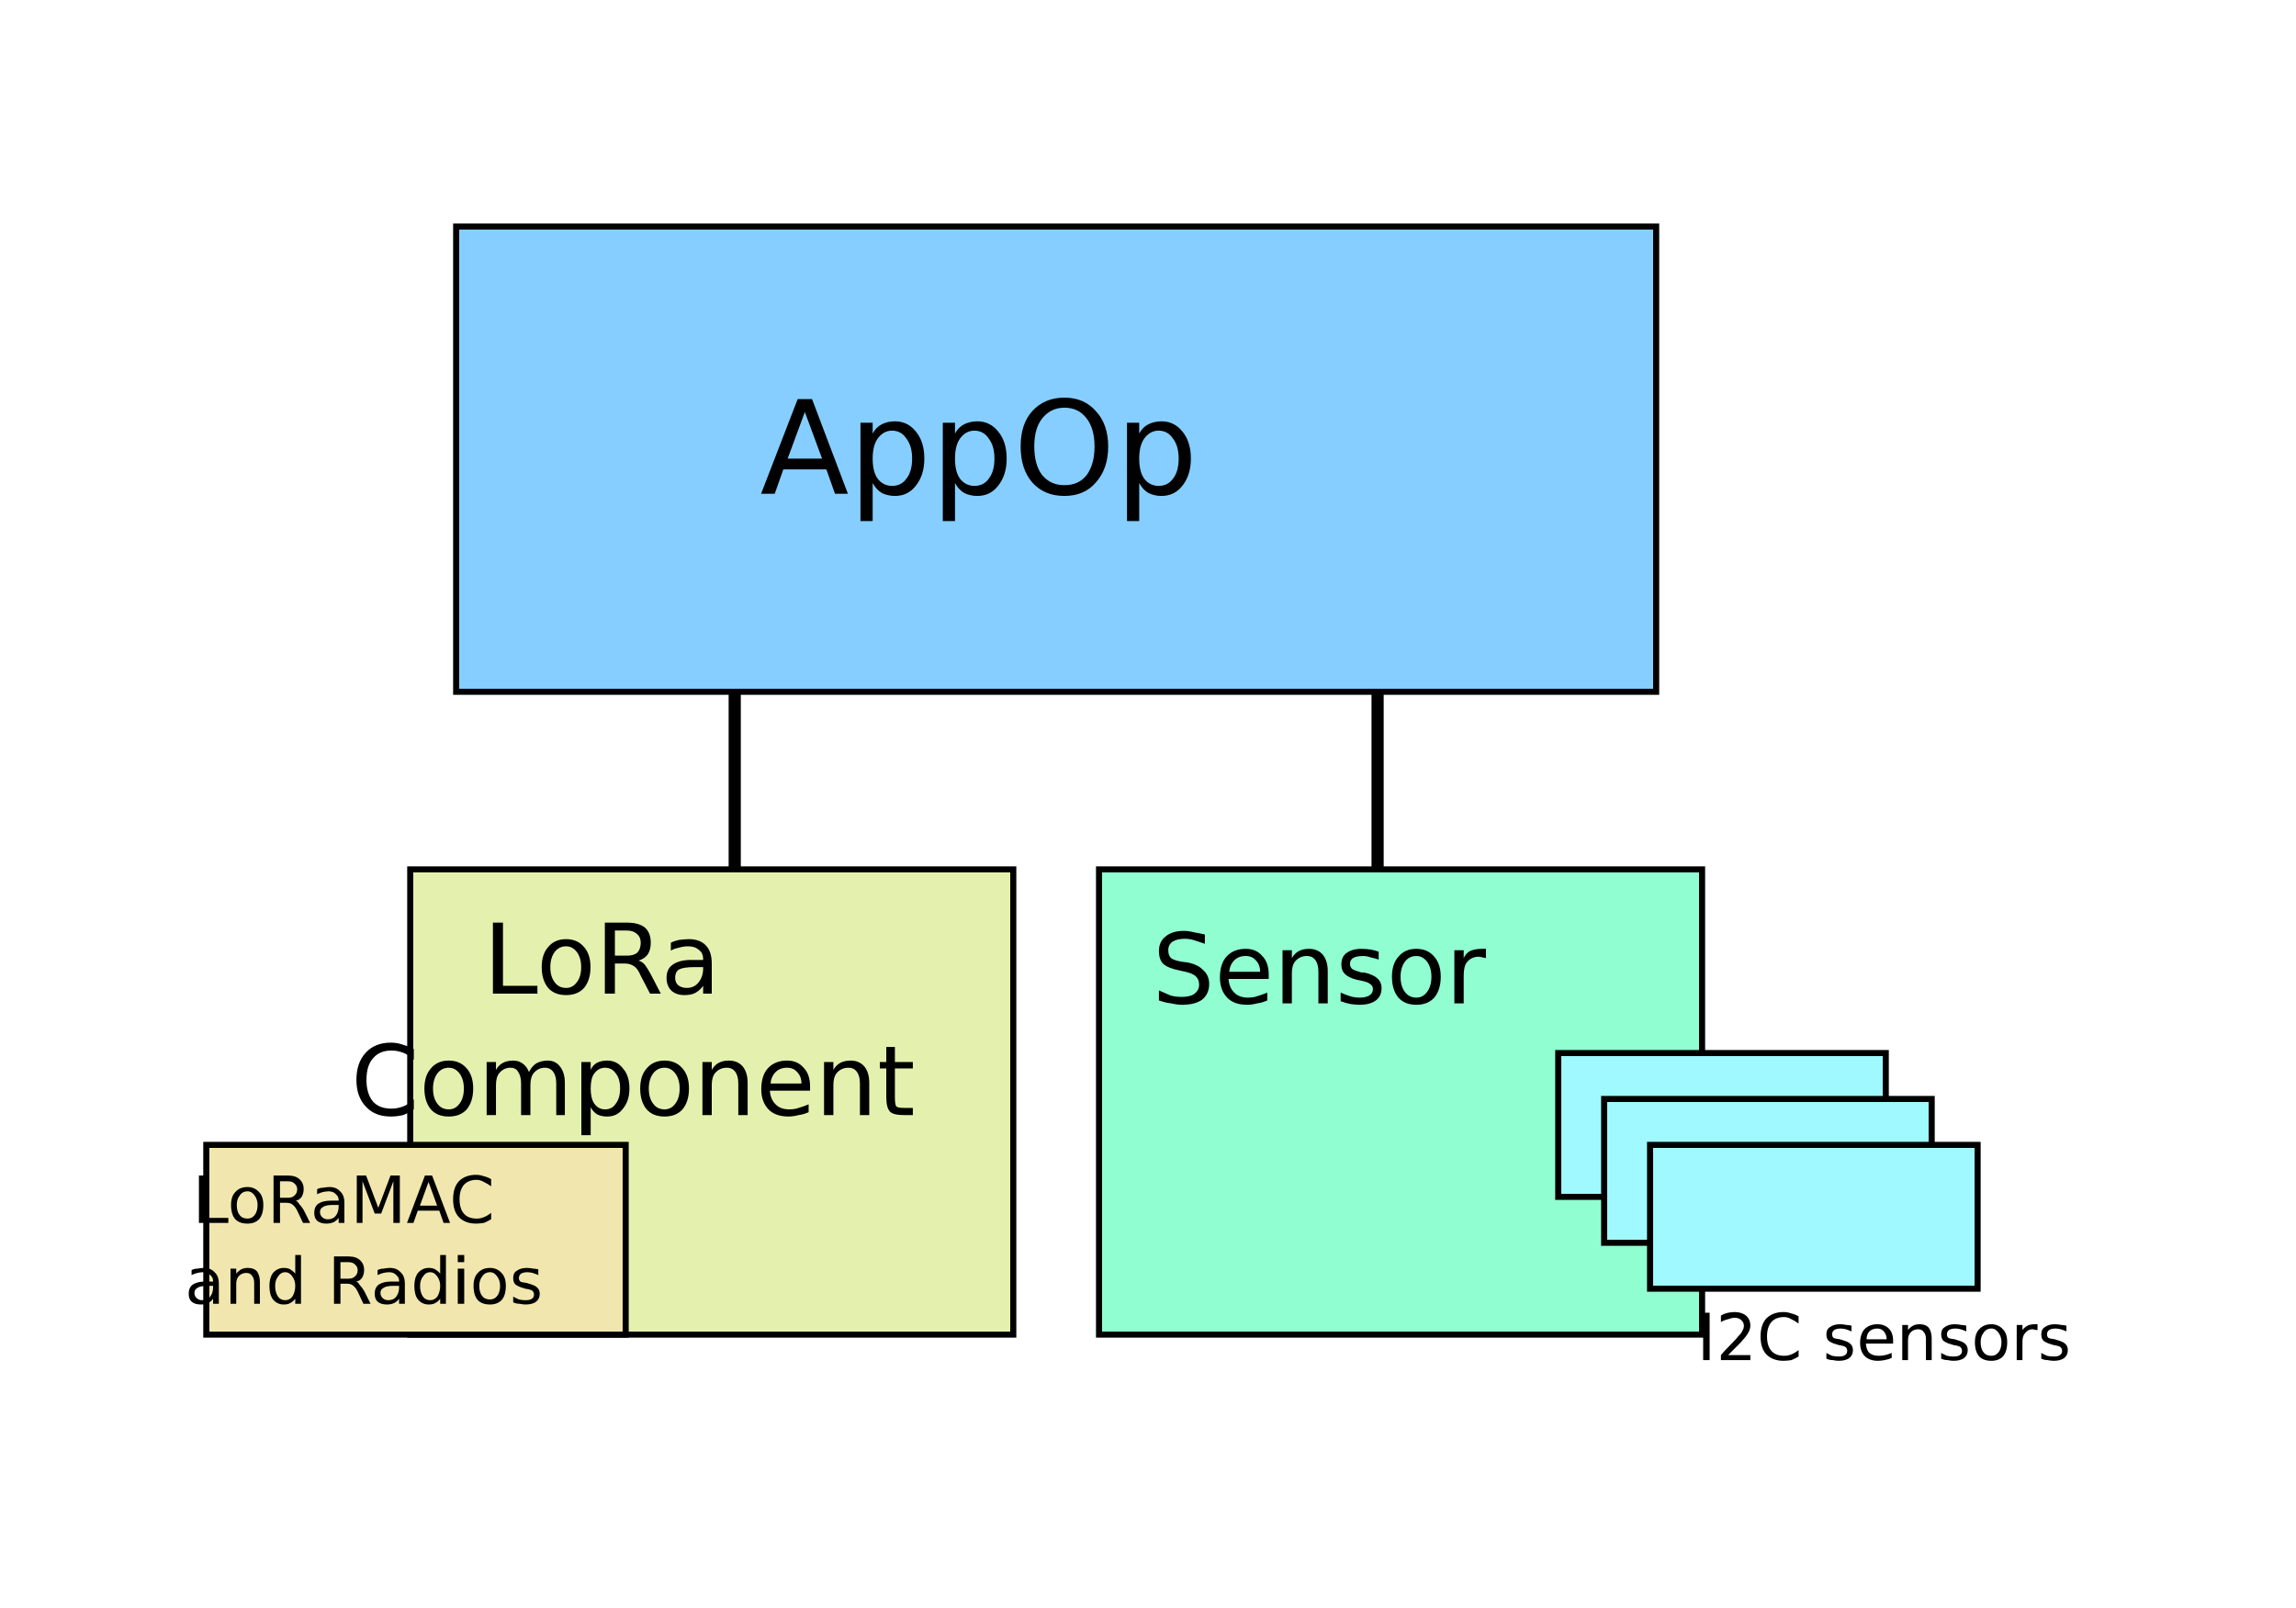
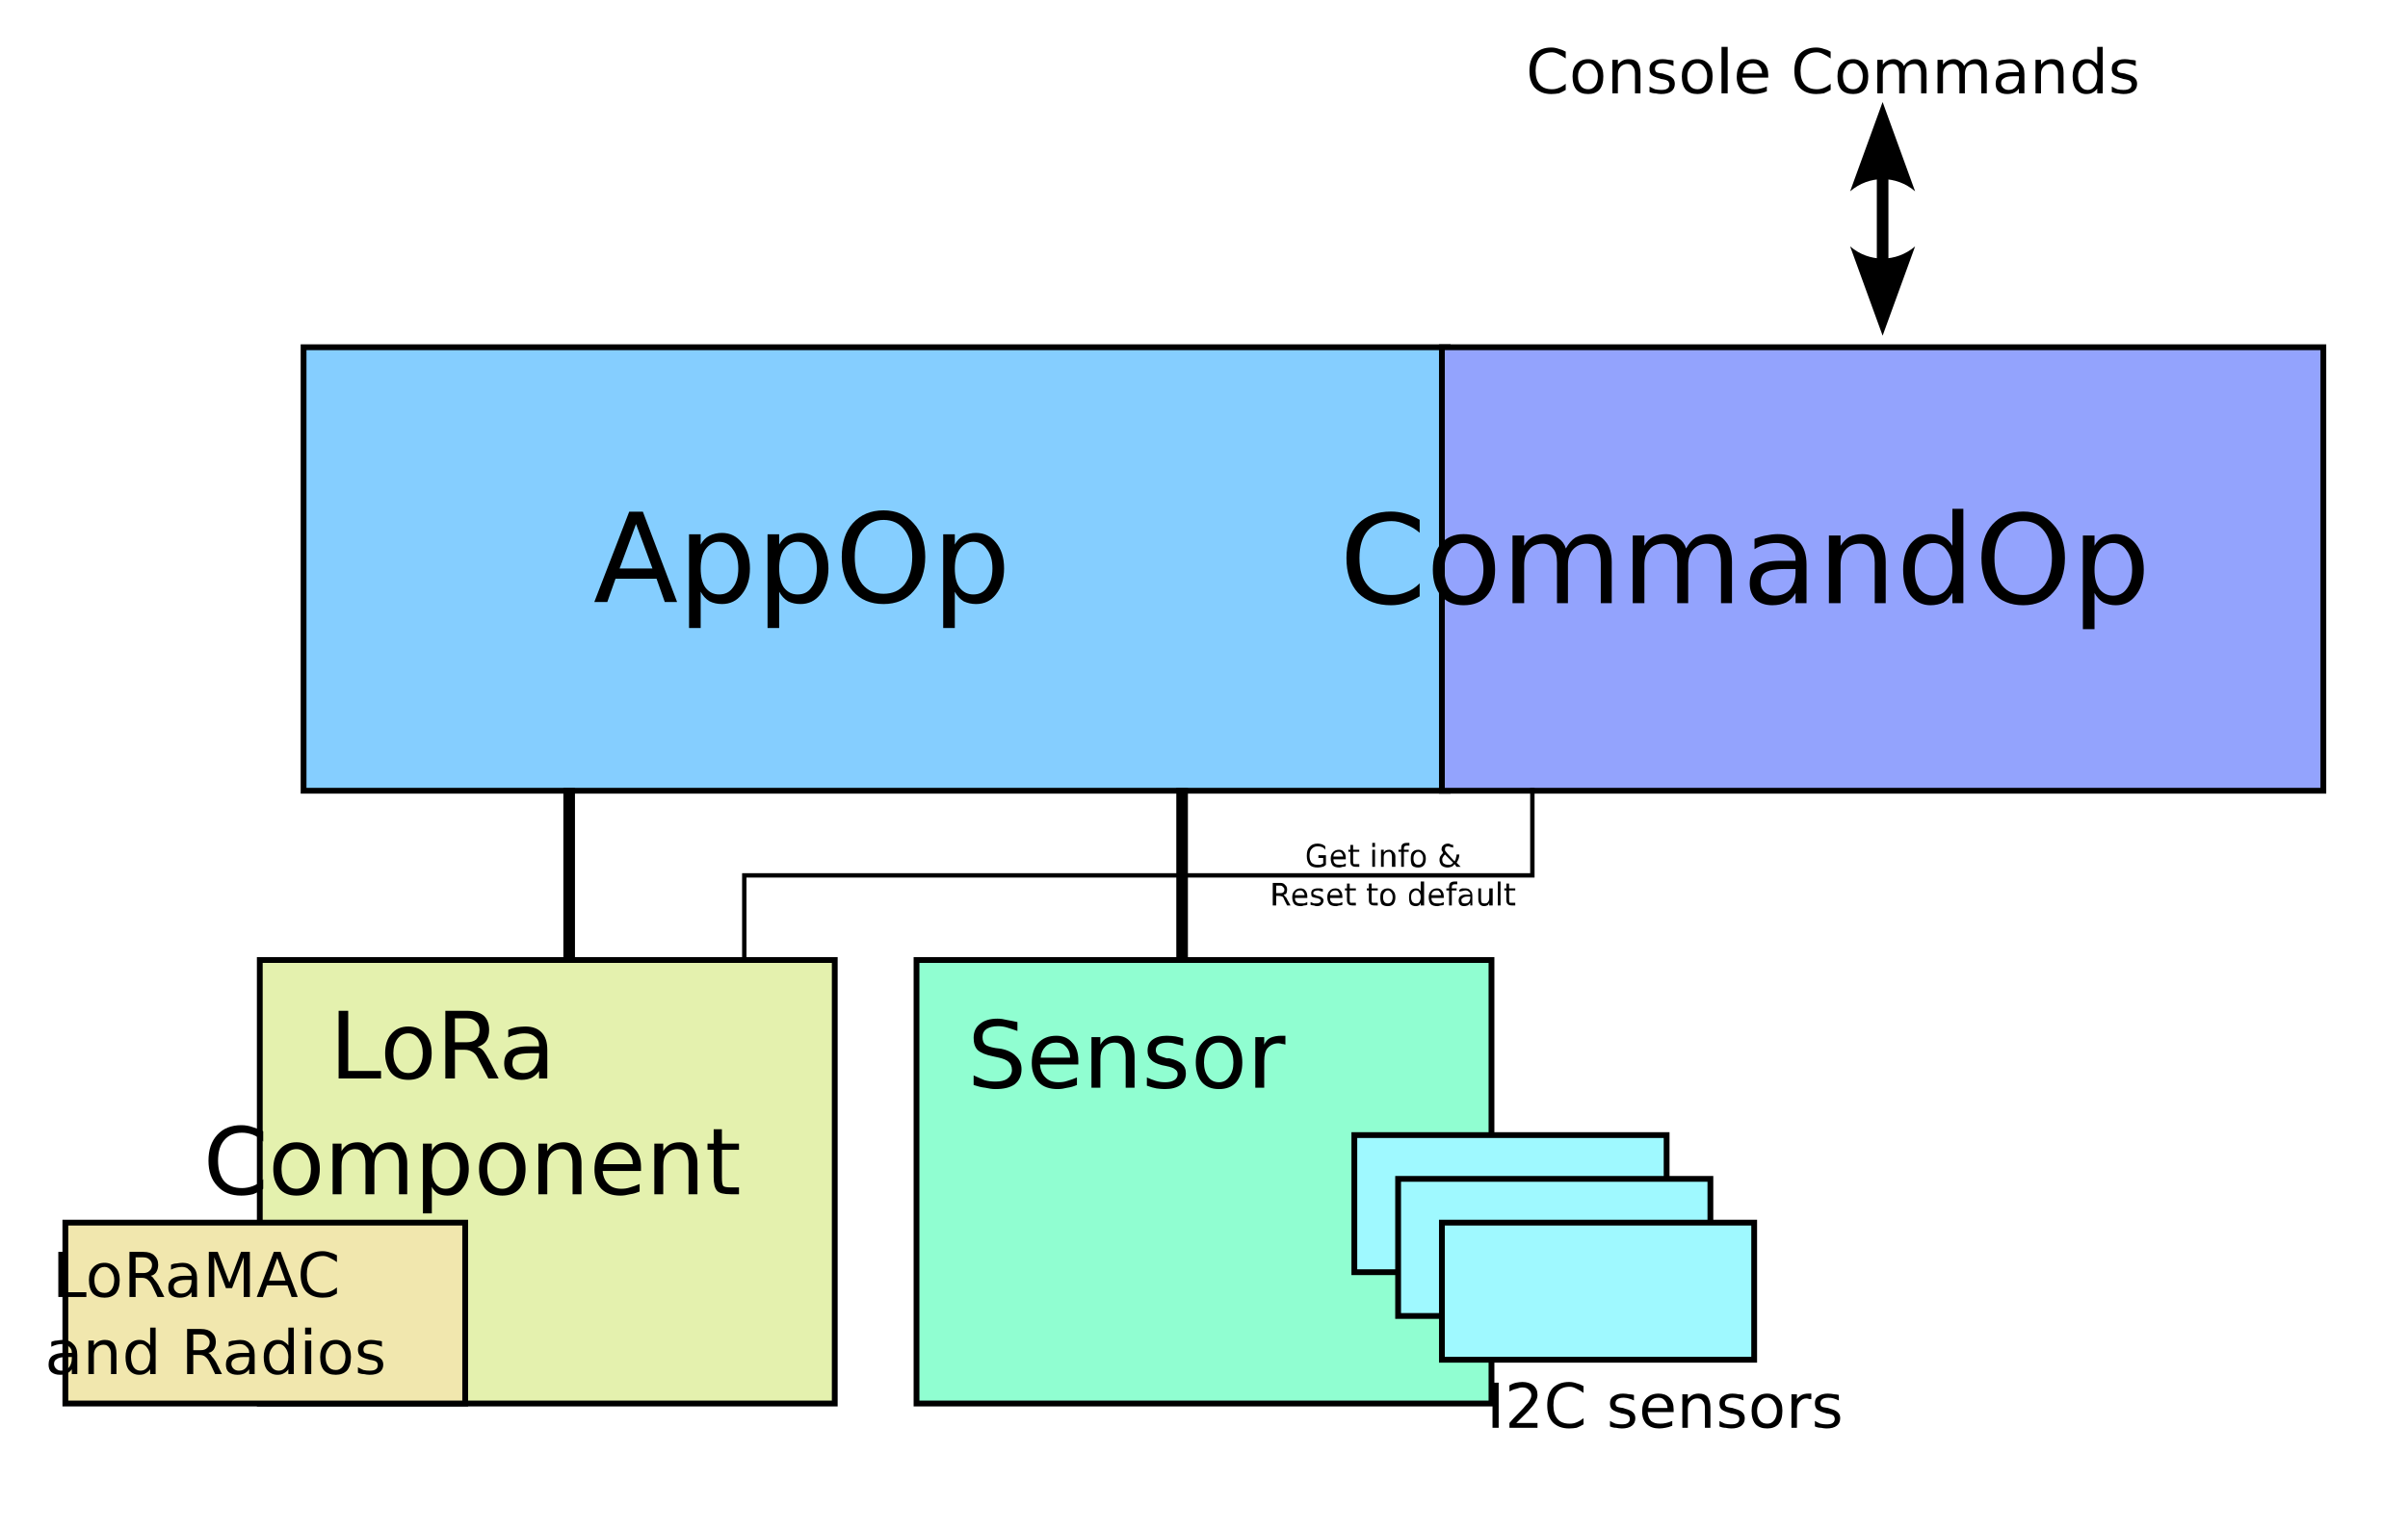
- <svg xmlns="http://www.w3.org/2000/svg" width="50mm" height="35mm" viewBox="0 0 50 35" version="1.1" id="svg1">
-   <defs id="defs1" />
+ <svg xmlns="http://www.w3.org/2000/svg" width="55mm" height="35mm" viewBox="0 0 55 35" version="1.1" id="svg1">
+   <defs id="defs1">
+     <marker style="overflow:visible" id="ConcaveTriangle" refX="0" refY="0" orient="auto-start-reverse" markerWidth="1" markerHeight="1" viewBox="0 0 1 1" preserveAspectRatio="xMidYMid">
+       <path transform="scale(0.7)" d="M -2,-4 9,0 -2,4 c 2,-2.33 2,-5.66 0,-8 z" style="fill:context-stroke;fill-rule:evenodd;stroke:none" id="path7" />
+     </marker>
+   </defs>
  <g id="layer1">
-     <rect style="fill:#85ceff;stroke:#000000;stroke-width:0.265;stroke-linecap:round;stroke-opacity:1;paint-order:stroke markers fill;fill-opacity:1" id="rect1" width="26" height="10" x="10" y="5" />
-     <rect style="fill:#90fed1;stroke:#000000;stroke-width:0.265;stroke-linecap:round;stroke-opacity:1;paint-order:stroke markers fill;fill-opacity:1" id="rect1-3" width="13" height="10" x="24" y="19" />
-     <rect style="fill:#e4f1ae;stroke:#000000;stroke-width:0.265;stroke-linecap:round;stroke-opacity:1;paint-order:stroke markers fill;fill-opacity:1" id="rect1-3-1" width="13" height="10" x="9" y="19" />
-     <text xml:space="preserve" style="font-style:normal;font-variant:normal;font-weight:normal;font-stretch:normal;font-size:2.822px;line-height:1.25;font-family:'DejaVu Sans';-inkscape-font-specification:'DejaVu Sans, Normal';font-variant-ligatures:normal;font-variant-caps:normal;font-variant-numeric:normal;font-variant-east-asian:normal;fill:#000000;fill-opacity:1;stroke:none;stroke-width:0.265" x="23.566" y="10.754" id="text1">
-       <tspan id="tspan1" style="font-style:normal;font-variant:normal;font-weight:normal;font-stretch:normal;font-size:2.822px;font-family:'DejaVu Sans';-inkscape-font-specification:'DejaVu Sans, Normal';font-variant-ligatures:normal;font-variant-caps:normal;font-variant-numeric:normal;font-variant-east-asian:normal;text-align:center;text-anchor:middle;stroke-width:0.265" x="23.566" y="10.754">AppOp</tspan>
+     <rect style="fill:#85ceff;fill-opacity:1;stroke:#000000;stroke-width:0.265;stroke-linecap:round;stroke-opacity:1;paint-order:stroke markers fill" id="rect1" width="26" height="10" x="7" y="8" />
+     <g id="g1" transform="translate(-2,3)">
+       <rect style="fill:#93a3fd;fill-opacity:1;stroke:#000000;stroke-width:0.265;stroke-linecap:round;stroke-opacity:1;paint-order:stroke markers fill" id="rect1-5" width="20" height="10" x="35" y="5" />
+       <text xml:space="preserve" style="font-style:normal;font-variant:normal;font-weight:normal;font-stretch:normal;font-size:2.822px;line-height:1.25;font-family:'DejaVu Sans';-inkscape-font-specification:'DejaVu Sans, Normal';font-variant-ligatures:normal;font-variant-caps:normal;font-variant-numeric:normal;font-variant-east-asian:normal;fill:#000000;fill-opacity:1;stroke:none;stroke-width:0.265" x="44.998" y="10.779" id="text1-2">
+         <tspan id="tspan1-9" style="font-style:normal;font-variant:normal;font-weight:normal;font-stretch:normal;font-size:2.822px;font-family:'DejaVu Sans';-inkscape-font-specification:'DejaVu Sans, Normal';font-variant-ligatures:normal;font-variant-caps:normal;font-variant-numeric:normal;font-variant-east-asian:normal;text-align:center;text-anchor:middle;stroke-width:0.265" x="44.998" y="10.779">CommandOp</tspan>
+       </text>
+     </g>
+     <rect style="fill:#90fed1;fill-opacity:1;stroke:#000000;stroke-width:0.265;stroke-linecap:round;stroke-opacity:1;paint-order:stroke markers fill" id="rect1-3" width="13" height="10" x="21" y="22" />
+     <rect style="fill:#e4f1ae;fill-opacity:1;stroke:#000000;stroke-width:0.265;stroke-linecap:round;stroke-opacity:1;paint-order:stroke markers fill" id="rect1-3-1" width="13" height="10" x="6" y="22" />
+     <text xml:space="preserve" style="font-style:normal;font-variant:normal;font-weight:normal;font-stretch:normal;font-size:2.822px;line-height:1.25;font-family:'DejaVu Sans';-inkscape-font-specification:'DejaVu Sans, Normal';font-variant-ligatures:normal;font-variant-caps:normal;font-variant-numeric:normal;font-variant-east-asian:normal;fill:#000000;fill-opacity:1;stroke:none;stroke-width:0.265" x="20.566" y="13.754" id="text1">
+       <tspan id="tspan1" style="font-style:normal;font-variant:normal;font-weight:normal;font-stretch:normal;font-size:2.822px;font-family:'DejaVu Sans';-inkscape-font-specification:'DejaVu Sans, Normal';font-variant-ligatures:normal;font-variant-caps:normal;font-variant-numeric:normal;font-variant-east-asian:normal;text-align:center;text-anchor:middle;stroke-width:0.265" x="20.566" y="13.754">AppOp</tspan>
    </text>
-     <text xml:space="preserve" style="font-style:normal;font-variant:normal;font-weight:normal;font-stretch:normal;font-size:2.117px;line-height:1.25;font-family:'DejaVu Sans';-inkscape-font-specification:'DejaVu Sans, Normal';font-variant-ligatures:normal;font-variant-caps:normal;font-variant-numeric:normal;font-variant-east-asian:normal;fill:#000000;fill-opacity:1;stroke:none;stroke-width:0.265" x="15.466" y="21.641" id="text1-7">
-       <tspan id="tspan1-6" style="font-style:normal;font-variant:normal;font-weight:normal;font-stretch:normal;font-size:2.117px;font-family:'DejaVu Sans';-inkscape-font-specification:'DejaVu Sans, Normal';font-variant-ligatures:normal;font-variant-caps:normal;font-variant-numeric:normal;font-variant-east-asian:normal;text-align:center;text-anchor:middle;stroke-width:0.265" x="15.466" y="21.641">LoRa</tspan>
-       <tspan style="font-style:normal;font-variant:normal;font-weight:normal;font-stretch:normal;font-size:2.117px;font-family:'DejaVu Sans';-inkscape-font-specification:'DejaVu Sans, Normal';font-variant-ligatures:normal;font-variant-caps:normal;font-variant-numeric:normal;font-variant-east-asian:normal;text-align:center;text-anchor:middle;stroke-width:0.265" x="15.466" y="24.287" id="tspan2">Component</tspan>
+     <text xml:space="preserve" style="font-style:normal;font-variant:normal;font-weight:normal;font-stretch:normal;font-size:2.117px;line-height:1.25;font-family:'DejaVu Sans';-inkscape-font-specification:'DejaVu Sans, Normal';font-variant-ligatures:normal;font-variant-caps:normal;font-variant-numeric:normal;font-variant-east-asian:normal;fill:#000000;fill-opacity:1;stroke:none;stroke-width:0.265" x="12.466" y="24.641" id="text1-7">
+       <tspan id="tspan1-6" style="font-style:normal;font-variant:normal;font-weight:normal;font-stretch:normal;font-size:2.117px;font-family:'DejaVu Sans';-inkscape-font-specification:'DejaVu Sans, Normal';font-variant-ligatures:normal;font-variant-caps:normal;font-variant-numeric:normal;font-variant-east-asian:normal;text-align:center;text-anchor:middle;stroke-width:0.265" x="12.466" y="24.641">LoRa</tspan>
+       <tspan style="font-style:normal;font-variant:normal;font-weight:normal;font-stretch:normal;font-size:2.117px;font-family:'DejaVu Sans';-inkscape-font-specification:'DejaVu Sans, Normal';font-variant-ligatures:normal;font-variant-caps:normal;font-variant-numeric:normal;font-variant-east-asian:normal;text-align:center;text-anchor:middle;stroke-width:0.265" x="12.466" y="27.287" id="tspan2">Component</tspan>
    </text>
-     <text xml:space="preserve" style="font-style:normal;font-variant:normal;font-weight:normal;font-stretch:normal;font-size:2.117px;line-height:1.25;font-family:'DejaVu Sans';-inkscape-font-specification:'DejaVu Sans, Normal';font-variant-ligatures:normal;font-variant-caps:normal;font-variant-numeric:normal;font-variant-east-asian:normal;fill:#000000;fill-opacity:1;stroke:none;stroke-width:0.265" x="30.407" y="21.852" id="text1-6">
-       <tspan id="tspan1-3" style="font-style:normal;font-variant:normal;font-weight:normal;font-stretch:normal;font-size:2.117px;font-family:'DejaVu Sans';-inkscape-font-specification:'DejaVu Sans, Normal';font-variant-ligatures:normal;font-variant-caps:normal;font-variant-numeric:normal;font-variant-east-asian:normal;text-align:center;text-anchor:middle;stroke-width:0.265" x="30.407" y="21.852">Sensor</tspan>
+     <text xml:space="preserve" style="font-style:normal;font-variant:normal;font-weight:normal;font-stretch:normal;font-size:2.117px;line-height:1.25;font-family:'DejaVu Sans';-inkscape-font-specification:'DejaVu Sans, Normal';font-variant-ligatures:normal;font-variant-caps:normal;font-variant-numeric:normal;font-variant-east-asian:normal;fill:#000000;fill-opacity:1;stroke:none;stroke-width:0.265" x="27.407" y="24.852" id="text1-6">
+       <tspan id="tspan1-3" style="font-style:normal;font-variant:normal;font-weight:normal;font-stretch:normal;font-size:2.117px;font-family:'DejaVu Sans';-inkscape-font-specification:'DejaVu Sans, Normal';font-variant-ligatures:normal;font-variant-caps:normal;font-variant-numeric:normal;font-variant-east-asian:normal;text-align:center;text-anchor:middle;stroke-width:0.265" x="27.407" y="24.852">Sensor</tspan>
    </text>
-     <rect style="fill:#9ff9ff;stroke:#000000;stroke-width:0.265;stroke-linecap:round;stroke-opacity:1;paint-order:stroke markers fill;fill-opacity:1" id="rect1-3-7" width="7" height="3" x="34" y="23" />
-     <rect style="fill:#9ff9ff;stroke:#000000;stroke-width:0.265;stroke-linecap:round;stroke-opacity:1;paint-order:stroke markers fill;fill-opacity:1" id="rect1-3-7-8" width="7" height="3" x="35" y="24" />
-     <rect style="fill:#9ff9ff;stroke:#000000;stroke-width:0.265;stroke-linecap:round;stroke-opacity:1;paint-order:stroke markers fill;fill-opacity:1" id="rect1-3-7-4" width="7" height="3" x="36" y="25" />
-     <rect style="fill:#f1e7ae;stroke:#000000;stroke-width:0.265;stroke-linecap:round;stroke-opacity:1;paint-order:stroke markers fill;fill-opacity:1" id="rect1-3-7-4-9" width="9" height="4" x="4.559" y="25" />
-     <text xml:space="preserve" style="font-style:normal;font-variant:normal;font-weight:normal;font-stretch:normal;font-size:1.411px;line-height:1.25;font-family:'DejaVu Sans';-inkscape-font-specification:'DejaVu Sans, Normal';font-variant-ligatures:normal;font-variant-caps:normal;font-variant-numeric:normal;font-variant-east-asian:normal;fill:#000000;fill-opacity:1;stroke:none;stroke-width:0.265" x="42.148" y="29.623" id="text1-6-4">
-       <tspan id="tspan1-3-4" style="font-style:normal;font-variant:normal;font-weight:normal;font-stretch:normal;font-size:1.411px;font-family:'DejaVu Sans';-inkscape-font-specification:'DejaVu Sans, Normal';font-variant-ligatures:normal;font-variant-caps:normal;font-variant-numeric:normal;font-variant-east-asian:normal;text-align:center;text-anchor:middle;stroke-width:0.265" x="42.148" y="29.623">I2C sensors</tspan>
+     <rect style="fill:#9ff9ff;fill-opacity:1;stroke:#000000;stroke-width:0.265;stroke-linecap:round;stroke-opacity:1;paint-order:stroke markers fill" id="rect1-3-7" width="7" height="3" x="31" y="26" />
+     <rect style="fill:#9ff9ff;fill-opacity:1;stroke:#000000;stroke-width:0.265;stroke-linecap:round;stroke-opacity:1;paint-order:stroke markers fill" id="rect1-3-7-8" width="7" height="3" x="32" y="27" />
+     <rect style="fill:#9ff9ff;fill-opacity:1;stroke:#000000;stroke-width:0.265;stroke-linecap:round;stroke-opacity:1;paint-order:stroke markers fill" id="rect1-3-7-4" width="7" height="3" x="33" y="28" />
+     <rect style="fill:#f1e7ae;fill-opacity:1;stroke:#000000;stroke-width:0.265;stroke-linecap:round;stroke-opacity:1;paint-order:stroke markers fill" id="rect1-3-7-4-9" width="9" height="4" x="1.559" y="28" />
+     <text xml:space="preserve" style="font-style:normal;font-variant:normal;font-weight:normal;font-stretch:normal;font-size:1.411px;line-height:1.25;font-family:'DejaVu Sans';-inkscape-font-specification:'DejaVu Sans, Normal';font-variant-ligatures:normal;font-variant-caps:normal;font-variant-numeric:normal;font-variant-east-asian:normal;fill:#000000;fill-opacity:1;stroke:none;stroke-width:0.265" x="39.148" y="32.623" id="text1-6-4">
+       <tspan id="tspan1-3-4" style="font-style:normal;font-variant:normal;font-weight:normal;font-stretch:normal;font-size:1.411px;font-family:'DejaVu Sans';-inkscape-font-specification:'DejaVu Sans, Normal';font-variant-ligatures:normal;font-variant-caps:normal;font-variant-numeric:normal;font-variant-east-asian:normal;text-align:center;text-anchor:middle;stroke-width:0.265" x="39.148" y="32.623">I2C sensors</tspan>
    </text>
-     <text xml:space="preserve" style="font-style:normal;font-variant:normal;font-weight:normal;font-stretch:normal;font-size:1.411px;line-height:1.25;font-family:'DejaVu Sans';-inkscape-font-specification:'DejaVu Sans, Normal';font-variant-ligatures:normal;font-variant-caps:normal;font-variant-numeric:normal;font-variant-east-asian:normal;fill:#000000;fill-opacity:1;stroke:none;stroke-width:0.265" x="9.052" y="26.632" id="text1-6-4-9">
-       <tspan id="tspan1-3-4-2" style="font-style:normal;font-variant:normal;font-weight:normal;font-stretch:normal;font-size:1.411px;font-family:'DejaVu Sans';-inkscape-font-specification:'DejaVu Sans, Normal';font-variant-ligatures:normal;font-variant-caps:normal;font-variant-numeric:normal;font-variant-east-asian:normal;text-align:center;text-anchor:middle;stroke-width:0.265" x="9.052" y="26.632">LoRaMAC</tspan>
-       <tspan style="font-style:normal;font-variant:normal;font-weight:normal;font-stretch:normal;font-size:1.411px;font-family:'DejaVu Sans';-inkscape-font-specification:'DejaVu Sans, Normal';font-variant-ligatures:normal;font-variant-caps:normal;font-variant-numeric:normal;font-variant-east-asian:normal;text-align:center;text-anchor:middle;stroke-width:0.265" x="9.052" y="28.396" id="tspan3">and Radios</tspan>
+     <text xml:space="preserve" style="font-style:normal;font-variant:normal;font-weight:normal;font-stretch:normal;font-size:0.706px;line-height:1.25;font-family:'DejaVu Sans';-inkscape-font-specification:'DejaVu Sans, Normal';font-variant-ligatures:normal;font-variant-caps:normal;font-variant-numeric:normal;font-variant-east-asian:normal;fill:#000000;fill-opacity:1;stroke:none;stroke-width:0.265" x="32.376" y="19.803" id="text1-6-4-3">
+       <tspan id="tspan1-3-4-5" style="font-style:normal;font-variant:normal;font-weight:normal;font-stretch:normal;font-size:0.706px;font-family:'DejaVu Sans';-inkscape-font-specification:'DejaVu Sans, Normal';font-variant-ligatures:normal;font-variant-caps:normal;font-variant-numeric:normal;font-variant-east-asian:normal;text-align:center;text-anchor:middle;stroke-width:0.265" x="32.376" y="19.803">Get info &amp;</tspan>
+       <tspan style="font-style:normal;font-variant:normal;font-weight:normal;font-stretch:normal;font-size:0.706px;font-family:'DejaVu Sans';-inkscape-font-specification:'DejaVu Sans, Normal';font-variant-ligatures:normal;font-variant-caps:normal;font-variant-numeric:normal;font-variant-east-asian:normal;text-align:center;text-anchor:middle;stroke-width:0.265" x="32.376" y="20.685" id="tspan5">Reset to default</tspan>
    </text>
-     <path style="fill:none;stroke:#000000;stroke-width:0.265px;stroke-linecap:butt;stroke-linejoin:miter;stroke-opacity:1" d="m 16,15 v 4" id="path3" />
-     <path style="fill:none;stroke:#000000;stroke-width:0.265px;stroke-linecap:butt;stroke-linejoin:miter;stroke-opacity:1" d="m 30,15 v 4" id="path3-5" />
+     <text xml:space="preserve" style="font-style:normal;font-variant:normal;font-weight:normal;font-stretch:normal;font-size:1.411px;line-height:1.25;font-family:'DejaVu Sans';-inkscape-font-specification:'DejaVu Sans, Normal';font-variant-ligatures:normal;font-variant-caps:normal;font-variant-numeric:normal;font-variant-east-asian:normal;fill:#000000;fill-opacity:1;stroke:none;stroke-width:0.265" x="42.995" y="2.135" id="text1-6-4-6">
+       <tspan style="font-style:normal;font-variant:normal;font-weight:normal;font-stretch:normal;font-size:1.411px;font-family:'DejaVu Sans';-inkscape-font-specification:'DejaVu Sans, Normal';font-variant-ligatures:normal;font-variant-caps:normal;font-variant-numeric:normal;font-variant-east-asian:normal;text-align:center;text-anchor:middle;stroke-width:0.265" x="42.995" y="2.135" id="tspan4">Console Commands</tspan>
+     </text>
+     <text xml:space="preserve" style="font-style:normal;font-variant:normal;font-weight:normal;font-stretch:normal;font-size:1.411px;line-height:1.25;font-family:'DejaVu Sans';-inkscape-font-specification:'DejaVu Sans, Normal';font-variant-ligatures:normal;font-variant-caps:normal;font-variant-numeric:normal;font-variant-east-asian:normal;fill:#000000;fill-opacity:1;stroke:none;stroke-width:0.265" x="6.052" y="29.632" id="text1-6-4-9">
+       <tspan id="tspan1-3-4-2" style="font-style:normal;font-variant:normal;font-weight:normal;font-stretch:normal;font-size:1.411px;font-family:'DejaVu Sans';-inkscape-font-specification:'DejaVu Sans, Normal';font-variant-ligatures:normal;font-variant-caps:normal;font-variant-numeric:normal;font-variant-east-asian:normal;text-align:center;text-anchor:middle;stroke-width:0.265" x="6.052" y="29.632">LoRaMAC</tspan>
+       <tspan style="font-style:normal;font-variant:normal;font-weight:normal;font-stretch:normal;font-size:1.411px;font-family:'DejaVu Sans';-inkscape-font-specification:'DejaVu Sans, Normal';font-variant-ligatures:normal;font-variant-caps:normal;font-variant-numeric:normal;font-variant-east-asian:normal;text-align:center;text-anchor:middle;stroke-width:0.265" x="6.052" y="31.396" id="tspan3">and Radios</tspan>
+     </text>
+     <path style="fill:none;stroke:#000000;stroke-width:0.265px;stroke-linecap:butt;stroke-linejoin:miter;stroke-opacity:1" d="m 13,18 v 4" id="path3" />
+     <path style="fill:none;stroke:#000000;stroke-width:0.265px;stroke-linecap:butt;stroke-linejoin:miter;stroke-opacity:1" d="m 27,18 v 4" id="path3-5" />
+     <path style="fill:none;stroke:#000000;stroke-width:0.265px;stroke-linecap:butt;stroke-linejoin:miter;stroke-opacity:1;marker-start:url(#ConcaveTriangle);marker-end:url(#ConcaveTriangle)" d="m 43,6 v -2" id="path1" />
+     <path style="fill:none;stroke:#000000;stroke-width:0.1;stroke-linecap:butt;stroke-linejoin:miter;stroke-dasharray:none;stroke-dashoffset:0;stroke-opacity:1" d="m 35,18 v 2 H 17 v 2" id="path4" />
  </g>
</svg>
